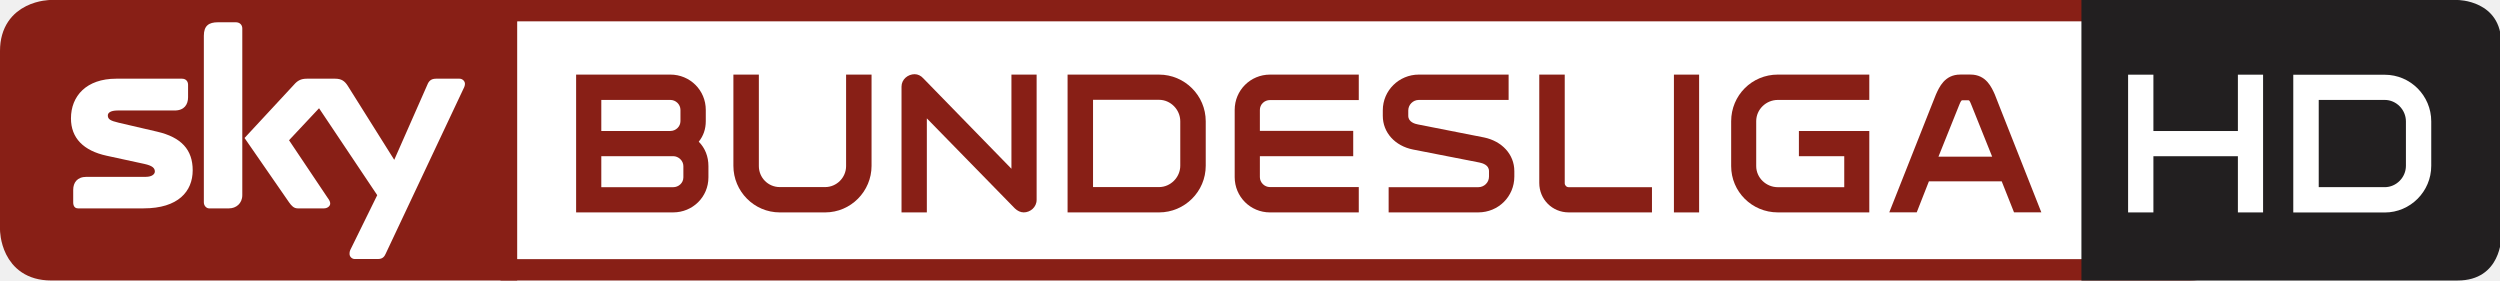
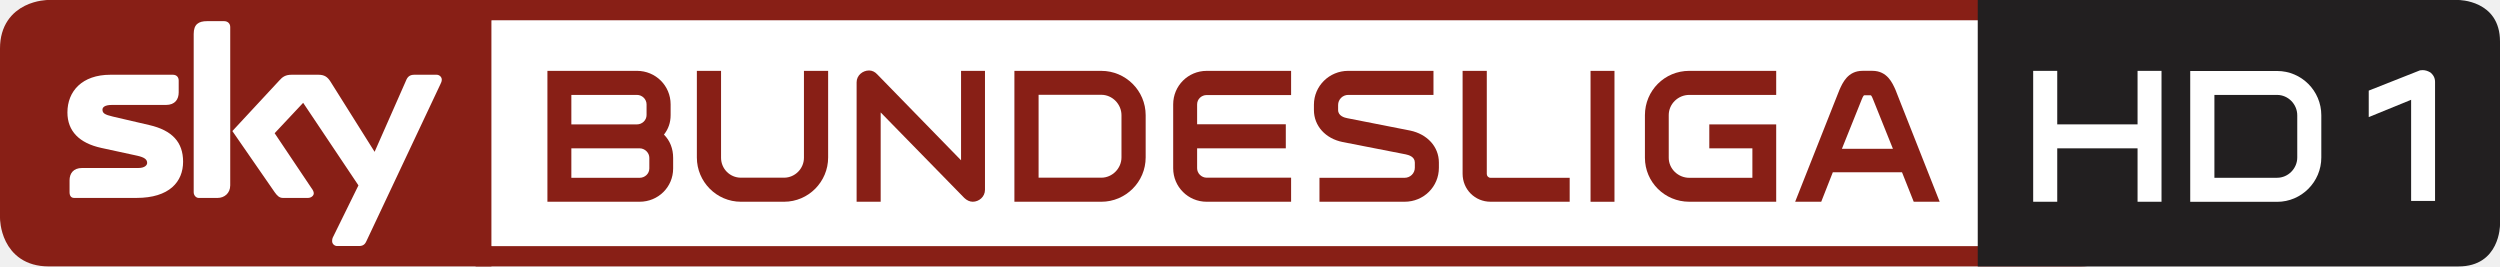
- <svg xmlns="http://www.w3.org/2000/svg" width="950.667px" height="106.667px" viewBox="0 0 713 80" version="1.1">
-   <g id="surface1">
-     <path style="fill-rule:nonzero;fill:rgb(100%,100%,100%);fill-opacity:1;stroke-width:6.317;stroke-linecap:butt;stroke-linejoin:miter;stroke:rgb(53.333%,12.157%,8.627%);stroke-opacity:1;stroke-miterlimit:10;" d="M 148.16 972.52 L 648.132 972.52 C 648.132 972.52 660.084 972.52 660.084 984.475 L 660.084 1037.278 C 660.084 1037.278 660.084 1049.206 648.132 1049.206 L 148.16 1049.206 " transform="matrix(0.963514,0,0,0.963855,0.000023878,-934.3372)" />
-     <path style="fill-rule:nonzero;fill:rgb(53.333%,12.157%,8.627%);fill-opacity:1;stroke-width:6.317;stroke-linecap:butt;stroke-linejoin:miter;stroke:rgb(53.333%,12.157%,8.627%);stroke-opacity:1;stroke-miterlimit:10;" d="M 153.086 972.52 L 15.114 972.52 C 15.114 972.52 3.158 972.52 3.158 984.475 L 3.158 1037.278 C 3.158 1037.278 3.158 1049.206 15.114 1049.206 L 153.086 1049.206 " transform="matrix(0.963514,0,0,0.963855,0.000023878,-934.3372)" />
-     <path style=" stroke:none;fill-rule:nonzero;fill:rgb(100%,100%,100%);fill-opacity:1;" d="M 109.973 72.414 C 109.703 72.996 109.254 73.871 107.82 73.871 L 101.145 73.871 C 100.484 73.871 99.688 73.289 99.688 72.414 C 99.688 71.773 99.824 71.406 100.055 70.98 L 107.586 55.66 L 90.992 30.871 L 82.434 39.996 L 93.379 56.32 C 94.02 57.176 94.176 57.621 94.176 58.07 C 94.176 58.766 93.379 59.426 92.43 59.426 L 84.898 59.426 C 83.812 59.426 83.152 58.711 82.434 57.699 L 69.742 39.355 L 83.812 24.191 C 84.824 23.027 85.773 22.445 87.5 22.445 L 95.613 22.445 C 97.359 22.445 98.309 23.105 99.184 24.484 L 112.438 45.586 L 121.871 24.191 C 122.297 23.105 122.957 22.445 124.336 22.445 L 131.07 22.445 C 131.863 22.445 132.602 23.105 132.602 23.902 C 132.602 24.348 132.445 24.832 132.156 25.355 Z M 69.102 55.66 C 69.102 58.07 67.277 59.426 65.34 59.426 L 59.594 59.426 C 58.953 59.426 58.137 58.766 58.137 57.699 L 58.137 10.195 C 58.137 7.301 59.594 6.352 62.156 6.352 L 67.277 6.352 C 68.367 6.352 69.102 7.09 69.102 8.098 Z M 44.805 37.547 C 51.695 39.141 54.957 42.691 54.957 48.555 C 54.957 54.574 50.84 59.426 40.965 59.426 L 22.254 59.426 C 21.324 59.426 20.879 58.766 20.879 57.699 L 20.879 54.148 C 20.879 52.109 21.984 50.438 24.66 50.438 L 41.547 50.438 C 43.445 50.438 44.164 49.586 44.164 48.926 C 44.164 47.914 43.445 47.254 41.176 46.75 L 30.445 44.422 C 23.789 42.984 20.238 39.355 20.238 33.762 C 20.238 27.375 24.66 22.445 33.121 22.445 L 51.91 22.445 C 52.938 22.445 53.637 23.105 53.637 24.191 L 53.637 27.746 C 53.637 29.781 52.57 31.512 49.812 31.512 L 33.57 31.512 C 31.395 31.512 30.754 32.25 30.754 32.91 C 30.754 33.977 31.395 34.422 33.879 35.004 L 44.805 37.547 " />
-     <path style=" stroke:none;fill-rule:nonzero;fill:rgb(53.333%,12.157%,8.627%);fill-opacity:1;" d="M 191.988 60.574 L 164.309 60.574 L 164.309 21.273 L 191.191 21.273 C 196.789 21.273 201.289 25.738 201.289 31.336 L 201.289 34.551 C 201.289 36.82 200.609 38.75 199.285 40.414 C 201.098 42.23 202.043 44.652 202.043 47.375 L 202.043 50.59 C 202.043 56.188 197.543 60.574 191.988 60.574 M 194.066 31.336 C 194.066 29.785 192.742 28.5 191.191 28.5 L 171.492 28.5 L 171.492 37.352 L 191.191 37.352 C 192.742 37.352 194.066 36.102 194.066 34.551 Z M 194.898 47.375 C 194.898 45.859 193.535 44.539 191.988 44.539 L 171.492 44.539 L 171.492 53.387 L 191.988 53.387 C 193.535 53.387 194.898 52.18 194.898 50.59 L 194.898 47.375 " />
-     <path style=" stroke:none;fill-rule:nonzero;fill:rgb(53.333%,12.157%,8.627%);fill-opacity:1;" d="M 209.164 21.277 L 216.426 21.277 L 216.426 47.379 C 216.426 50.633 219.035 53.355 222.398 53.355 L 235.332 53.355 C 238.621 53.355 241.305 50.633 241.305 47.379 L 241.305 21.277 L 248.566 21.277 L 248.566 47.301 C 248.566 54.566 242.664 60.578 235.332 60.578 L 222.398 60.578 C 215.062 60.578 209.164 54.566 209.164 47.301 L 209.164 21.277 " />
-     <path style=" stroke:none;fill-rule:nonzero;fill:rgb(53.333%,12.157%,8.627%);fill-opacity:1;" d="M 291.977 60.574 C 291.07 60.574 290.199 60.16 289.441 59.441 L 264.336 33.758 L 264.336 60.574 L 257.113 60.574 L 257.113 24.715 C 257.113 22.598 258.965 21.16 260.855 21.16 C 261.766 21.16 262.633 21.578 263.316 22.332 L 288.461 48.129 L 288.461 21.273 L 295.645 21.273 L 295.645 56.98 C 295.645 59.137 293.793 60.574 291.977 60.574 " />
-     <path style=" stroke:none;fill-rule:nonzero;fill:rgb(53.333%,12.157%,8.627%);fill-opacity:1;" d="M 304.473 21.277 L 330.562 21.277 C 337.863 21.277 343.875 27.219 343.875 34.594 L 343.875 47.266 C 343.875 54.641 337.863 60.578 330.562 60.578 L 304.473 60.578 Z M 311.734 53.355 L 330.562 53.355 C 333.852 53.355 336.613 50.555 336.613 47.266 L 336.613 34.594 C 336.613 31.266 333.852 28.465 330.562 28.465 L 311.734 28.465 L 311.734 53.355 " />
-     <path style=" stroke:none;fill-rule:nonzero;fill:rgb(53.333%,12.157%,8.627%);fill-opacity:1;" d="M 387.523 21.277 L 387.523 28.539 L 362.191 28.539 C 360.641 28.539 359.316 29.75 359.316 31.34 L 359.316 37.316 L 385.938 37.316 L 385.938 44.539 L 359.316 44.539 L 359.316 50.516 C 359.316 52.066 360.641 53.355 362.191 53.355 L 387.523 53.355 L 387.523 60.578 L 362.191 60.578 C 356.633 60.578 352.133 56.117 352.133 50.516 L 352.133 31.34 C 352.133 25.742 356.633 21.277 362.191 21.277 L 387.523 21.277 " />
-     <path style=" stroke:none;fill-rule:nonzero;fill:rgb(53.333%,12.157%,8.627%);fill-opacity:1;" d="M 421.602 60.574 L 396.039 60.574 L 396.039 53.387 L 421.602 53.387 C 423.266 53.387 424.664 52.066 424.664 50.363 L 424.664 48.812 C 424.664 47.035 422.809 46.543 421.941 46.352 L 402.996 42.645 C 397.855 41.625 394.375 37.805 394.375 33.039 L 394.375 31.449 C 394.375 25.812 398.988 21.273 404.66 21.273 L 430.258 21.273 L 430.258 28.5 L 404.66 28.5 C 402.996 28.5 401.637 29.859 401.637 31.523 L 401.637 33.039 C 401.637 34.816 403.562 35.344 404.434 35.496 L 423.266 39.203 C 428.332 40.262 431.887 44.008 431.887 48.812 L 431.887 50.363 C 431.887 56.074 427.309 60.574 421.602 60.574 " />
-     <path style=" stroke:none;fill-rule:nonzero;fill:rgb(53.333%,12.157%,8.627%);fill-opacity:1;" d="M 447.395 60.574 C 442.707 60.574 439 56.867 439 52.18 L 439 21.273 L 446.262 21.273 L 446.262 52.254 C 446.262 52.859 446.754 53.387 447.395 53.387 L 471.141 53.387 L 471.141 60.574 L 447.395 60.574 " />
-     <path style=" stroke:none;fill-rule:nonzero;fill:rgb(53.333%,12.157%,8.627%);fill-opacity:1;" d="M 477.402 60.582 L 484.586 60.582 L 484.586 21.281 L 477.402 21.281 Z M 477.402 60.582 " />
-     <path style=" stroke:none;fill-rule:nonzero;fill:rgb(53.333%,12.157%,8.627%);fill-opacity:1;" d="M 507.035 60.574 C 499.625 60.574 493.727 54.637 493.727 47.375 L 493.727 34.59 C 493.727 27.215 499.625 21.273 507.035 21.273 L 533.125 21.273 L 533.125 28.5 L 507.035 28.5 C 503.672 28.5 500.871 31.223 500.871 34.551 L 500.871 47.375 C 500.871 50.703 503.707 53.387 507.035 53.387 L 525.98 53.387 L 525.98 44.539 L 513.047 44.539 L 513.047 37.352 L 533.125 37.352 L 533.125 60.574 L 507.035 60.574 " />
-     <path style=" stroke:none;fill-rule:nonzero;fill:rgb(53.333%,12.157%,8.627%);fill-opacity:1;" d="M 550.125 51.715 L 546.648 60.566 L 538.82 60.566 C 552.055 26.98 552.133 27.055 552.133 26.941 C 553.039 24.938 554.59 21.266 559.051 21.266 L 562 21.266 C 566.461 21.266 568.012 24.938 568.918 26.941 C 568.918 27.055 568.957 26.98 582.191 60.566 L 574.402 60.566 L 570.887 51.715 Z M 568.164 44.68 L 562.227 29.891 C 561.773 28.758 561.621 28.605 561.434 28.605 L 559.617 28.605 C 559.43 28.605 559.238 28.758 558.785 29.891 L 552.848 44.68 L 568.164 44.68 " />
-     <path style="fill:none;stroke-width:6.317;stroke-linecap:butt;stroke-linejoin:miter;stroke:rgb(53.333%,12.157%,8.627%);stroke-opacity:1;stroke-miterlimit:10;" d="M 148.159 972.519 L 1002.685 972.519 C 1002.685 972.519 1014.637 972.519 1014.637 984.475 L 1014.637 1037.278 C 1014.637 1037.278 1014.637 1049.205 1002.685 1049.205 L 148.159 1049.205 " transform="matrix(0.963514,0,0,0.963855,-133.9955,-782.3561)" />
-     <path style="fill:none;stroke-width:6.317;stroke-linecap:butt;stroke-linejoin:miter;stroke:rgb(53.333%,12.157%,8.627%);stroke-opacity:1;stroke-miterlimit:10;" d="M 153.085 972.519 L 15.113 972.519 C 15.113 972.519 3.158 972.519 3.158 984.475 L 3.158 1037.278 C 3.158 1037.278 3.158 1049.205 15.113 1049.205 L 153.085 1049.205 " transform="matrix(0.963514,0,0,0.963855,-133.9955,-782.3561)" />
-     <path style=" stroke:none;fill-rule:nonzero;fill:rgb(13.333%,12.157%,12.549%);fill-opacity:1;" d="M 700.91 0 C 700.91 0 713.379 0 713.379 12.473 L 713.379 67.559 C 713.379 67.559 713.379 80 700.91 80 L 593.621 80 L 593.621 0 Z M 700.91 0 " />
-     <path style=" stroke:none;fill-rule:nonzero;fill:rgb(100%,100%,100%);fill-opacity:1;" d="M 638.246 60.582 L 638.246 44.555 L 614.152 44.555 L 614.152 60.582 L 606.934 60.582 L 606.934 21.297 L 614.152 21.297 L 614.152 37.367 L 638.246 37.367 L 638.246 21.297 L 645.43 21.297 L 645.43 60.582 Z M 638.246 60.582 " />
-     <path style=" stroke:none;fill-rule:nonzero;fill:rgb(100%,100%,100%);fill-opacity:1;" d="M 654.043 21.316 L 680.129 21.316 C 687.422 21.316 693.391 27.25 693.391 34.621 L 693.391 47.297 C 693.391 54.629 687.422 60.602 680.129 60.602 L 654.043 60.602 Z M 661.301 53.379 L 680.129 53.379 C 683.441 53.379 686.168 50.578 686.168 47.297 L 686.168 34.621 C 686.168 31.301 683.441 28.5 680.129 28.5 L 661.301 28.5 L 661.301 53.379 " />
+ <svg xmlns="http://www.w3.org/2000/svg" width="778.793" height="83" id="svg2" version="1.1">
+   <defs id="defs4">
+     <clipPath id="clipPath22542" clipPathUnits="userSpaceOnUse">
+       <path id="path22544" d="m 0,0 226.772,0 0,595.276 L 0,595.276 0,0 z" />
+     </clipPath>
+     <clipPath id="clipPath22542-6" clipPathUnits="userSpaceOnUse">
+       <path id="path22544-4" d="m 0,0 226.772,0 0,595.276 L 0,595.276 0,0 z" />
+     </clipPath>
+     <clipPath clipPathUnits="userSpaceOnUse" id="clipPath22542-6-9">
+       <path d="m 0,0 226.772,0 0,595.276 L 0,595.276 0,0 z" id="path22544-4-4" />
+     </clipPath>
+     <clipPath clipPathUnits="userSpaceOnUse" id="clipPath22542-4">
+       <path d="m 0,0 226.772,0 0,595.276 L 0,595.276 0,0 z" id="path22544-0" />
+     </clipPath>
+     <clipPath clipPathUnits="userSpaceOnUse" id="clipPath22542-6-2">
+       <path d="m 0,0 226.772,0 0,595.276 L 0,595.276 0,0 z" id="path22544-4-3" />
+     </clipPath>
+     <clipPath clipPathUnits="userSpaceOnUse" id="clipPath22542-3">
+       <path d="m 0,0 226.772,0 0,595.276 L 0,595.276 0,0 z" id="path22544-1" />
+     </clipPath>
+     <clipPath clipPathUnits="userSpaceOnUse" id="clipPath22542-1">
+       <path d="m 0,0 226.772,0 0,595.276 L 0,595.276 0,0 z" id="path22544-3" />
+     </clipPath>
+   </defs>
+   <g id="layer1" transform="translate(2.4782178e-5,-969.3748)">
+     <path d="M 148.158,972.52 648.131,972.52 c 0,0 11.954,4.1e-4 11.954,11.955 l -5e-5,52.805 c 0,0 7e-5,11.925 -11.954,11.925 l -499.973,0" style="fill:#ffffff;fill-opacity:1;stroke:#881f16;stroke-width:6.317;stroke-linecap:butt;stroke-linejoin:miter;stroke-miterlimit:10;stroke-opacity:1;stroke-dasharray:none" id="path22548-5" />
+     <path d="m 153.084,972.52 -137.971,0 c 0,0 -11.954,0 -11.954,11.954 l 0,52.805 c 0,0 0,11.925 11.954,11.925 l 137.971,0" style="fill:#881f16;fill-opacity:1;stroke:#881f16;stroke-width:6.317;stroke-linecap:butt;stroke-linejoin:miter;stroke-miterlimit:10;stroke-opacity:1;stroke-dasharray:none" id="path22548" />
+     <g transform="matrix(20.14161,0,0,-20.14161,114.1379,1044.506)" id="g22178">
+       <path id="path22180" style="fill:#ffffff;fill-opacity:1;fill-rule:nonzero;stroke:none" d="m 0,0 c -0.014,-0.03 -0.037,-0.075 -0.111,-0.075 l -0.344,0 c -0.034,0 -0.075,0.03 -0.075,0.075 0,0.033 0.007,0.052 0.019,0.074 L -0.123,0.863 -0.978,2.14 -1.419,1.67 -0.855,0.829 c 0.033,-0.044 0.041,-0.067 0.041,-0.09 0,-0.036 -0.041,-0.07 -0.09,-0.07 l -0.388,0 c -0.056,0 -0.09,0.037 -0.127,0.089 l -0.654,0.945 0.725,0.781 c 0.052,0.06 0.101,0.09 0.19,0.09 l 0.418,0 c 0.09,0 0.139,-0.034 0.184,-0.105 L 0.127,1.382 0.613,2.484 c 0.022,0.056 0.056,0.09 0.127,0.09 l 0.347,0 C 1.128,2.574 1.166,2.54 1.166,2.499 1.166,2.476 1.158,2.451 1.143,2.424 L 0,0 z M -2.106,0.863 C -2.106,0.739 -2.2,0.669 -2.3,0.669 l -0.296,0 c -0.033,0 -0.075,0.034 -0.075,0.089 l 0,2.447 c 0,0.149 0.075,0.198 0.207,0.198 l 0.264,0 c 0.056,0 0.094,-0.038 0.094,-0.09 l 0,-2.45 z m -1.252,0.933 c 0.355,-0.082 0.523,-0.265 0.523,-0.567 0,-0.31 -0.212,-0.56 -0.721,-0.56 l -0.964,0 c -0.048,0 -0.071,0.034 -0.071,0.089 l 0,0.183 c 0,0.105 0.057,0.191 0.195,0.191 l 0.87,0 c 0.098,0 0.135,0.044 0.135,0.078 0,0.052 -0.037,0.086 -0.154,0.112 l -0.553,0.12 c -0.343,0.074 -0.526,0.261 -0.526,0.549 0,0.329 0.228,0.583 0.664,0.583 l 0.968,0 c 0.053,0 0.089,-0.034 0.089,-0.09 l 0,-0.183 c 0,-0.105 -0.055,-0.194 -0.197,-0.194 l -0.837,0 c -0.112,0 -0.145,-0.038 -0.145,-0.072 0,-0.055 0.033,-0.078 0.161,-0.108 l 0.563,-0.131" />
+     </g>
+     <g transform="matrix(39.24391,0,0,-39.24391,-324.4809,13053.423)" id="g31676" style="fill:#881f16;fill-opacity:1">
+       <g id="g22032" transform="translate(13.3457,306.3202)" style="fill:#881f16;fill-opacity:1">
+         <path d="m 0,0 -0.732,0 0,1.039 0.711,0 c 0.148,0 0.267,-0.118 0.267,-0.266 l 0,-0.085 C 0.246,0.628 0.228,0.577 0.193,0.533 0.241,0.485 0.266,0.421 0.266,0.349 l 0,-0.085 C 0.266,0.116 0.147,0 0,0 m 0.055,0.773 c 0,0.041 -0.035,0.075 -0.076,0.075 l -0.521,0 0,-0.234 0.521,0 c 0.041,0 0.076,0.033 0.076,0.074 l 0,0.085 z M 0.077,0.349 C 0.077,0.389 0.041,0.424 0,0.424 l -0.542,0 0,-0.234 0.542,0 c 0.041,0 0.077,0.032 0.077,0.074 l 0,0.085" style="fill:#881f16;fill-opacity:1;fill-rule:nonzero;stroke:none" id="path22034" />
+       </g>
+       <g id="g22036" transform="translate(13.8,307.3591)" style="fill:#881f16;fill-opacity:1">
+         <path d="m 0,0 0.192,0 0,-0.69 c 0,-0.086 0.069,-0.158 0.158,-0.158 l 0.342,0 c 0.087,0 0.158,0.072 0.158,0.158 l 0,0.69 0.192,0 0,-0.688 c 0,-0.192 -0.156,-0.351 -0.35,-0.351 l -0.342,0 C 0.156,-1.039 0,-0.88 0,-0.688 L 0,0" style="fill:#881f16;fill-opacity:1;fill-rule:nonzero;stroke:none" id="path22038" />
+       </g>
+       <g id="g22040" transform="translate(15.9901,306.3202)" style="fill:#881f16;fill-opacity:1">
+         <path d="m 0,0 c -0.024,0 -0.047,0.011 -0.067,0.03 l -0.664,0.679 0,-0.709 -0.191,0 0,0.948 c 0,0.056 0.049,0.094 0.099,0.094 0.024,0 0.047,-0.011 0.065,-0.031 l 0.665,-0.682 0,0.71 0.19,0 0,-0.944 C 0.097,0.038 0.048,0 0,0" style="fill:#881f16;fill-opacity:1;fill-rule:nonzero;stroke:none" id="path22042" />
+       </g>
+       <g id="g22044" transform="translate(16.3206,307.3591)" style="fill:#881f16;fill-opacity:1">
+         <path d="m 0,0 0.69,0 c 0.193,0 0.352,-0.157 0.352,-0.352 l 0,-0.335 c 0,-0.195 -0.159,-0.352 -0.352,-0.352 L 0,-1.039 0,0 z m 0.192,-0.848 0.498,0 c 0.087,0 0.16,0.074 0.16,0.161 l 0,0.335 c 0,0.088 -0.073,0.162 -0.16,0.162 l -0.498,0 0,-0.658" style="fill:#881f16;fill-opacity:1;fill-rule:nonzero;stroke:none" id="path22046" />
+       </g>
+       <g id="g22048" transform="translate(18.517,307.3591)" style="fill:#881f16;fill-opacity:1">
+         <path d="m 0,0 0,-0.192 -0.67,0 c -0.041,0 -0.076,-0.032 -0.076,-0.074 l 0,-0.158 0.704,0 0,-0.191 -0.704,0 0,-0.158 c 0,-0.041 0.035,-0.075 0.076,-0.075 l 0.67,0 0,-0.191 -0.67,0 c -0.147,0 -0.266,0.118 -0.266,0.266 l 0,0.507 C -0.936,-0.118 -0.817,0 -0.67,0 L 0,0" style="fill:#881f16;fill-opacity:1;fill-rule:nonzero;stroke:none" id="path22050" />
+       </g>
+       <g id="g22052" transform="translate(19.4182,306.3202)" style="fill:#881f16;fill-opacity:1">
+         <path d="m 0,0 -0.676,0 0,0.19 0.676,0 c 0.044,0 0.081,0.035 0.081,0.08 l 0,0.041 c 0,0.047 -0.049,0.06 -0.072,0.065 L -0.492,0.474 C -0.628,0.501 -0.72,0.602 -0.72,0.728 l 0,0.042 c 0,0.149 0.122,0.269 0.272,0.269 l 0.677,0 0,-0.191 -0.677,0 c -0.044,0 -0.08,-0.036 -0.08,-0.08 l 0,-0.04 c 0,-0.047 0.051,-0.061 0.074,-0.065 L 0.044,0.565 C 0.178,0.537 0.272,0.438 0.272,0.311 l 0,-0.041 C 0.272,0.119 0.151,0 0,0" style="fill:#881f16;fill-opacity:1;fill-rule:nonzero;stroke:none" id="path22054" />
+       </g>
+       <g id="g22056" transform="translate(20.1004,306.3202)" style="fill:#881f16;fill-opacity:1">
+         <path d="m 0,0 c -0.124,0 -0.222,0.098 -0.222,0.222 l 0,0.817 0.192,0 0,-0.819 C -0.03,0.204 -0.017,0.19 0,0.19 l 0.628,0 L 0.628,0 0,0" style="fill:#881f16;fill-opacity:1;fill-rule:nonzero;stroke:none" id="path22058" />
+       </g>
+       <path d="m 20.894,306.32 0.19,0 0,1.039 -0.19,0 0,-1.039 z" style="fill:#881f16;fill-opacity:1;fill-rule:nonzero;stroke:none" id="path22060" />
+       <g id="g22062" transform="translate(21.6777,306.3202)" style="fill:#881f16;fill-opacity:1">
+         <path d="m 0,0 c -0.196,0 -0.352,0.157 -0.352,0.349 l 0,0.338 c 0,0.195 0.156,0.352 0.352,0.352 l 0.69,0 0,-0.191 -0.69,0 c -0.089,0 -0.163,-0.072 -0.163,-0.16 l 0,-0.339 C -0.163,0.261 -0.088,0.19 0,0.19 l 0.501,0 0,0.234 -0.342,0 0,0.19 0.531,0 L 0.69,0 0,0" style="fill:#881f16;fill-opacity:1;fill-rule:nonzero;stroke:none" id="path22064" />
+       </g>
+       <g id="g22066" transform="translate(22.8173,306.5544)" style="fill:#881f16;fill-opacity:1">
+         <path d="m 0,0 -0.092,-0.234 -0.207,0 c 0.35,0.888 0.352,0.886 0.352,0.889 0.024,0.053 0.065,0.15 0.183,0.15 l 0.078,0 c 0.118,0 0.159,-0.097 0.183,-0.15 0,-0.003 0.001,-0.001 0.351,-0.889 L 0.642,-0.234 0.549,0 z M 0.477,0.186 0.32,0.577 C 0.308,0.607 0.304,0.611 0.299,0.611 l -0.048,0 c -0.005,0 -0.01,-0.004 -0.022,-0.034 l -0.157,-0.391 0.405,0" style="fill:#881f16;fill-opacity:1;fill-rule:nonzero;stroke:none" id="path22068" />
+       </g>
+     </g>
+     <g transform="translate(25.68458,275.7233)" id="layer1-44">
+       <path id="path22548-1-0" style="fill:#221f20;fill-opacity:1;stroke:none" d="m 740.17,693.652 c 0,0 12.939,0 12.939,12.939 l 0,57.154 c 0,0 0,12.907 -12.939,12.907 l -149.753,0 0,-83 z" />
+       <g id="g22178-6" transform="matrix(20.14161,0,0,-20.14161,114.1379,1044.506)" />
+       <g transform="matrix(30.58826,0,0,30.58826,-13166.544,-30058.756)" id="g30823-1">
+         <path id="path22754-8" style="fill:#ffffff;fill-opacity:1;fill-rule:nonzero;stroke:none" d="m 451.374,1007.421 0,-0.544 -0.818,0 0,0.544 -0.245,0 0,-1.333 0.245,0 0,0.545 0.818,0 0,-0.545 0.244,0 0,1.333 -0.244,0 z" />
+         <g transform="matrix(1.25,0,0,-1.25,446.0279,1015.103)" id="g22756-4">
+           <path id="path22758-96" style="fill:#ffffff;fill-opacity:1;fill-rule:nonzero;stroke:none" d="m 4.706,7.211 0.708,0 c 0.198,0 0.36,-0.161 0.36,-0.361 l 0,-0.344 c 0,-0.199 -0.162,-0.361 -0.36,-0.361 l -0.708,0 0,1.066 z m 0.197,-0.87 0.511,0 c 0.09,0 0.164,0.076 0.164,0.165 l 0,0.344 c 0,0.09 -0.074,0.166 -0.164,0.166 l -0.511,0 0,-0.675" />
+         </g>
+       </g>
+       <g id="g22258" transform="matrix(1.25,0,0,-1.25,535.1327,1027.908)">
+         <path d="m 152.231,217.336 0,25.199 -10.564,-4.314 0,6.602 12.412,4.908 c 0.286,0.154 0.66,0.198 1.034,0.198 0.616,0 1.276,-0.198 1.805,-0.528 l -0.044,0.066 c 0.858,-0.638 1.32,-1.431 1.32,-2.465 l 0,-29.667 -5.964,0" style="fill:#ffffff;fill-opacity:1;fill-rule:nonzero;stroke:none" id="path22260" />
+       </g>
+       <g style="fill:#881f16;fill-opacity:1" id="g30867" transform="matrix(27.56303,0,0,-27.56303,-192.4289,8124.124)">
+         <g style="fill:#881f16;fill-opacity:1" transform="translate(14.1572,257.3031)" id="g22514" />
+         <g style="fill:#881f16;fill-opacity:1" transform="translate(15.7563,257.7895)" id="g22518" />
+         <g style="fill:#881f16;fill-opacity:1" transform="translate(16.3524,258.2739)" id="g22522" />
+         <g style="fill:#881f16;fill-opacity:1" transform="translate(18.4747,257.7981)" id="g22526" />
+         <g style="fill:#881f16;fill-opacity:1" transform="translate(19.8866,258.517)" id="g22530" />
+       </g>
+     </g>
  </g>
</svg>
